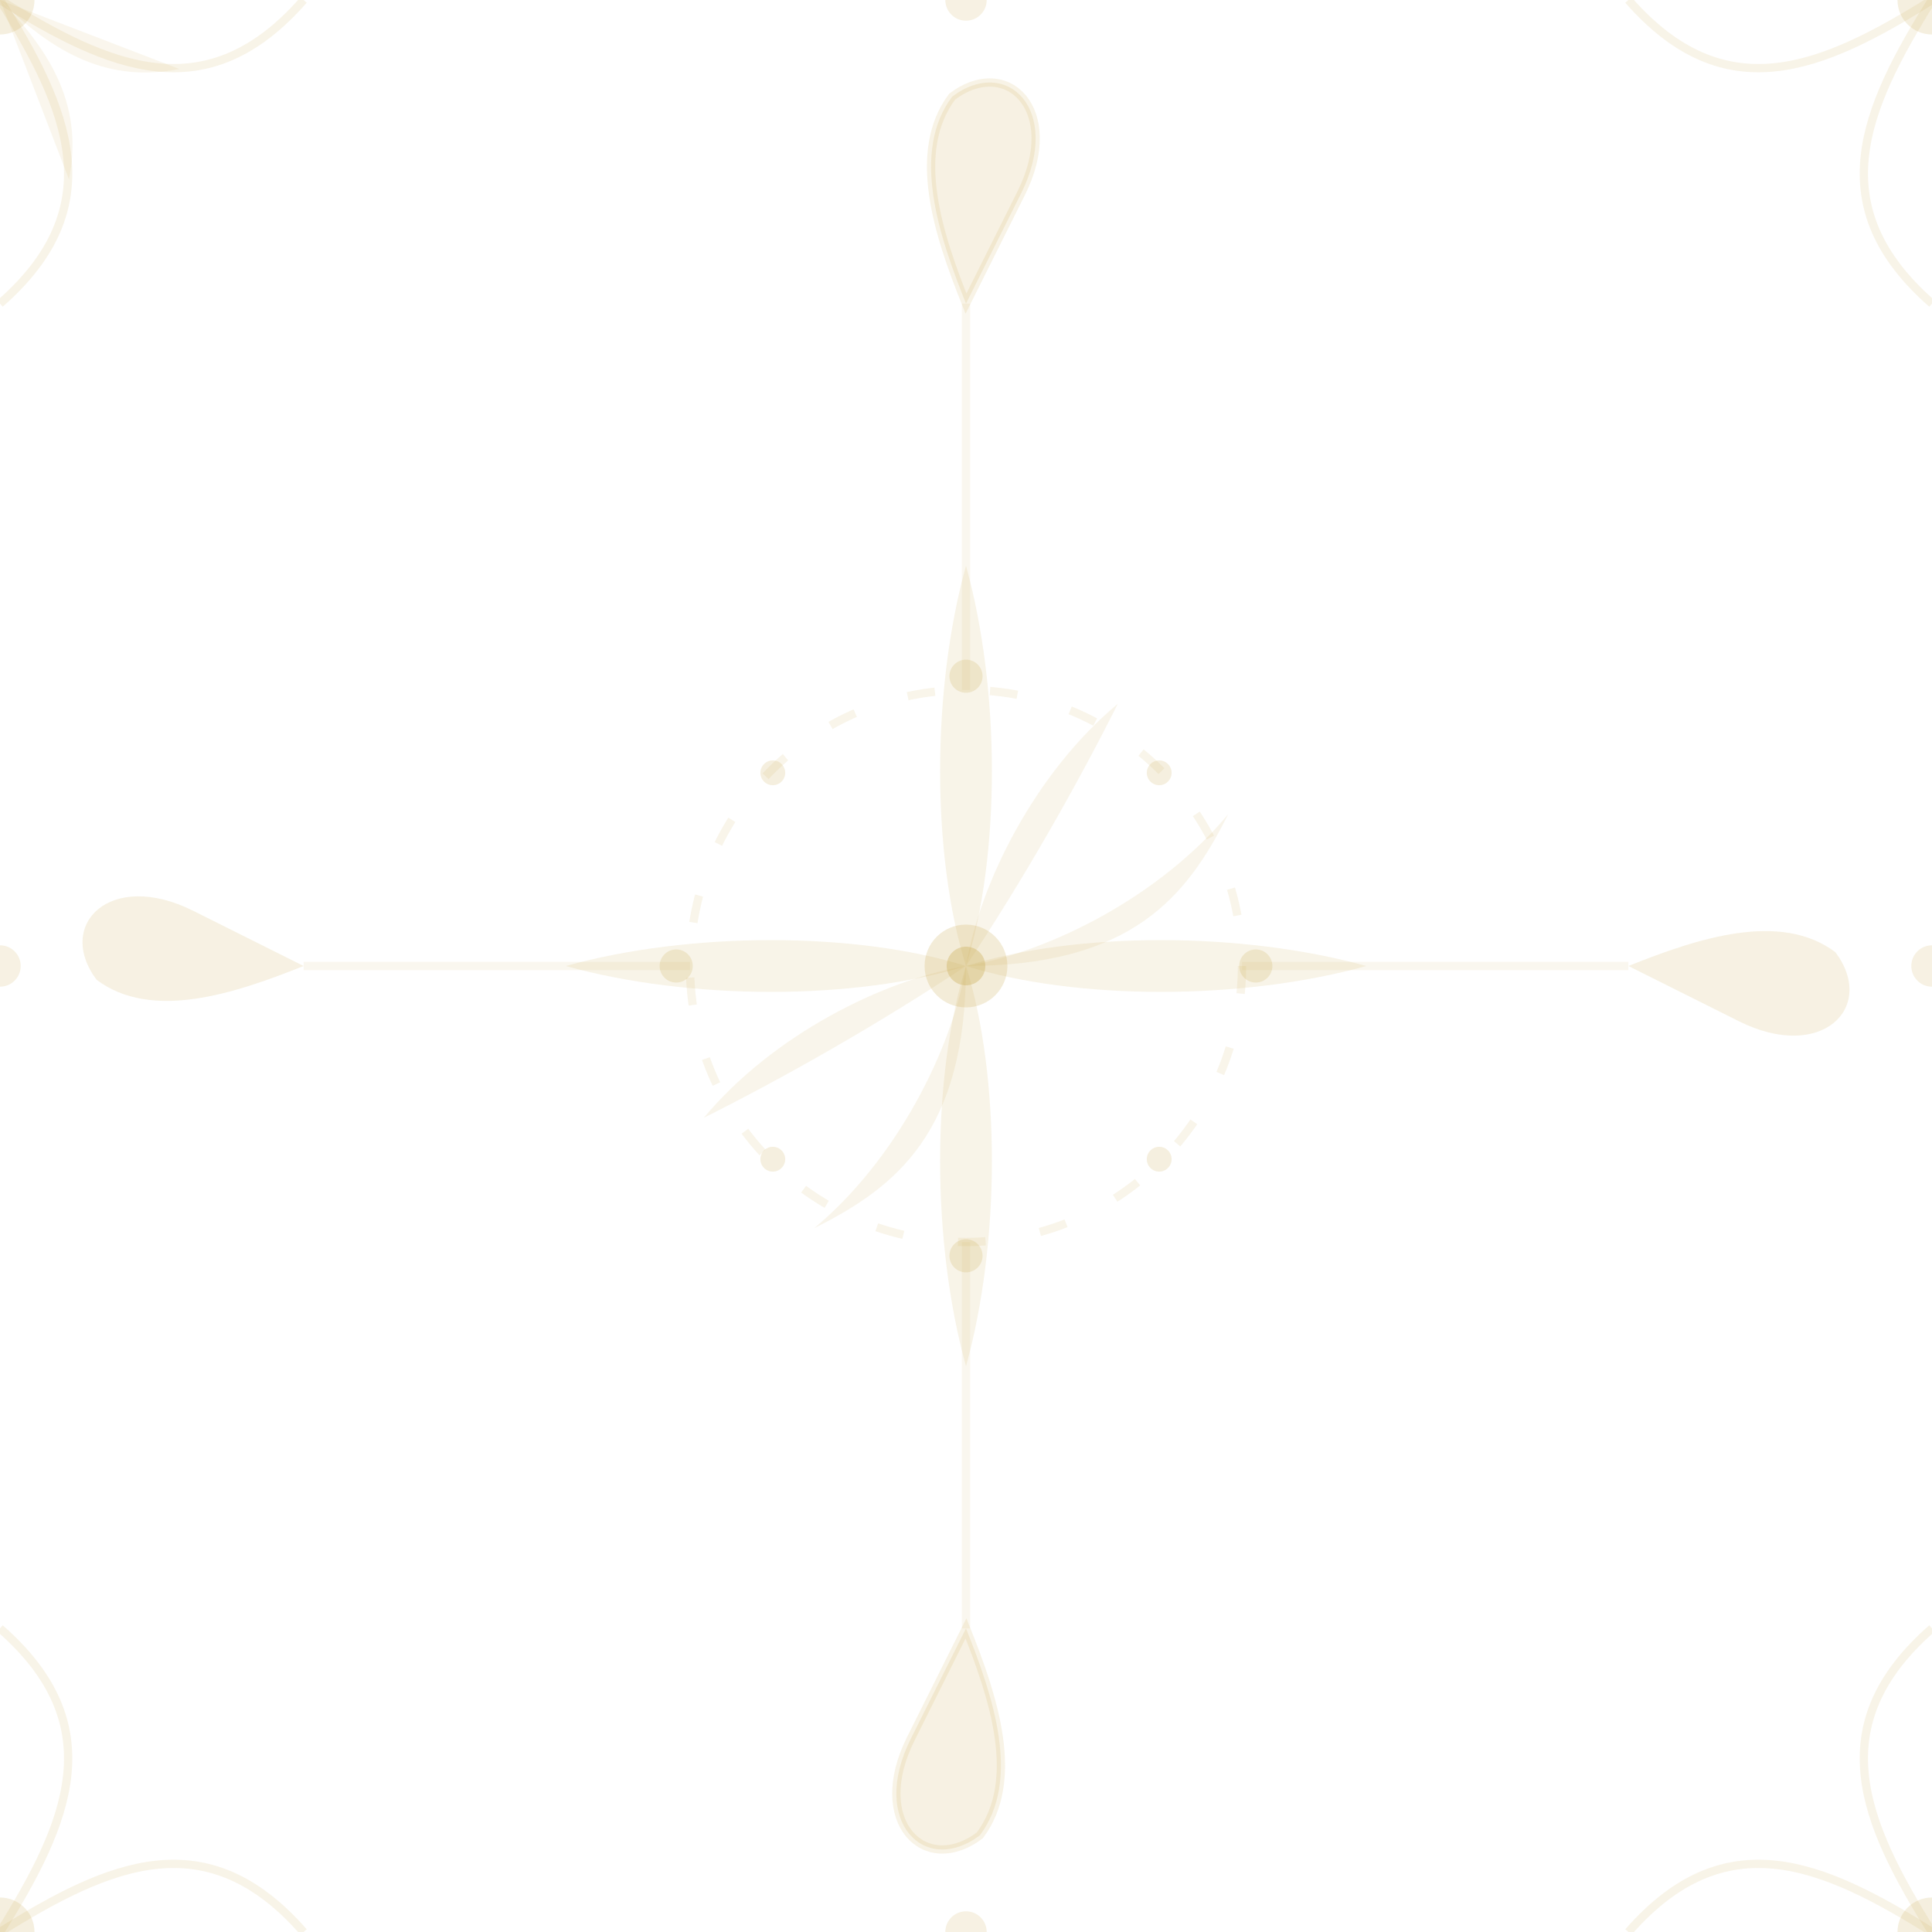
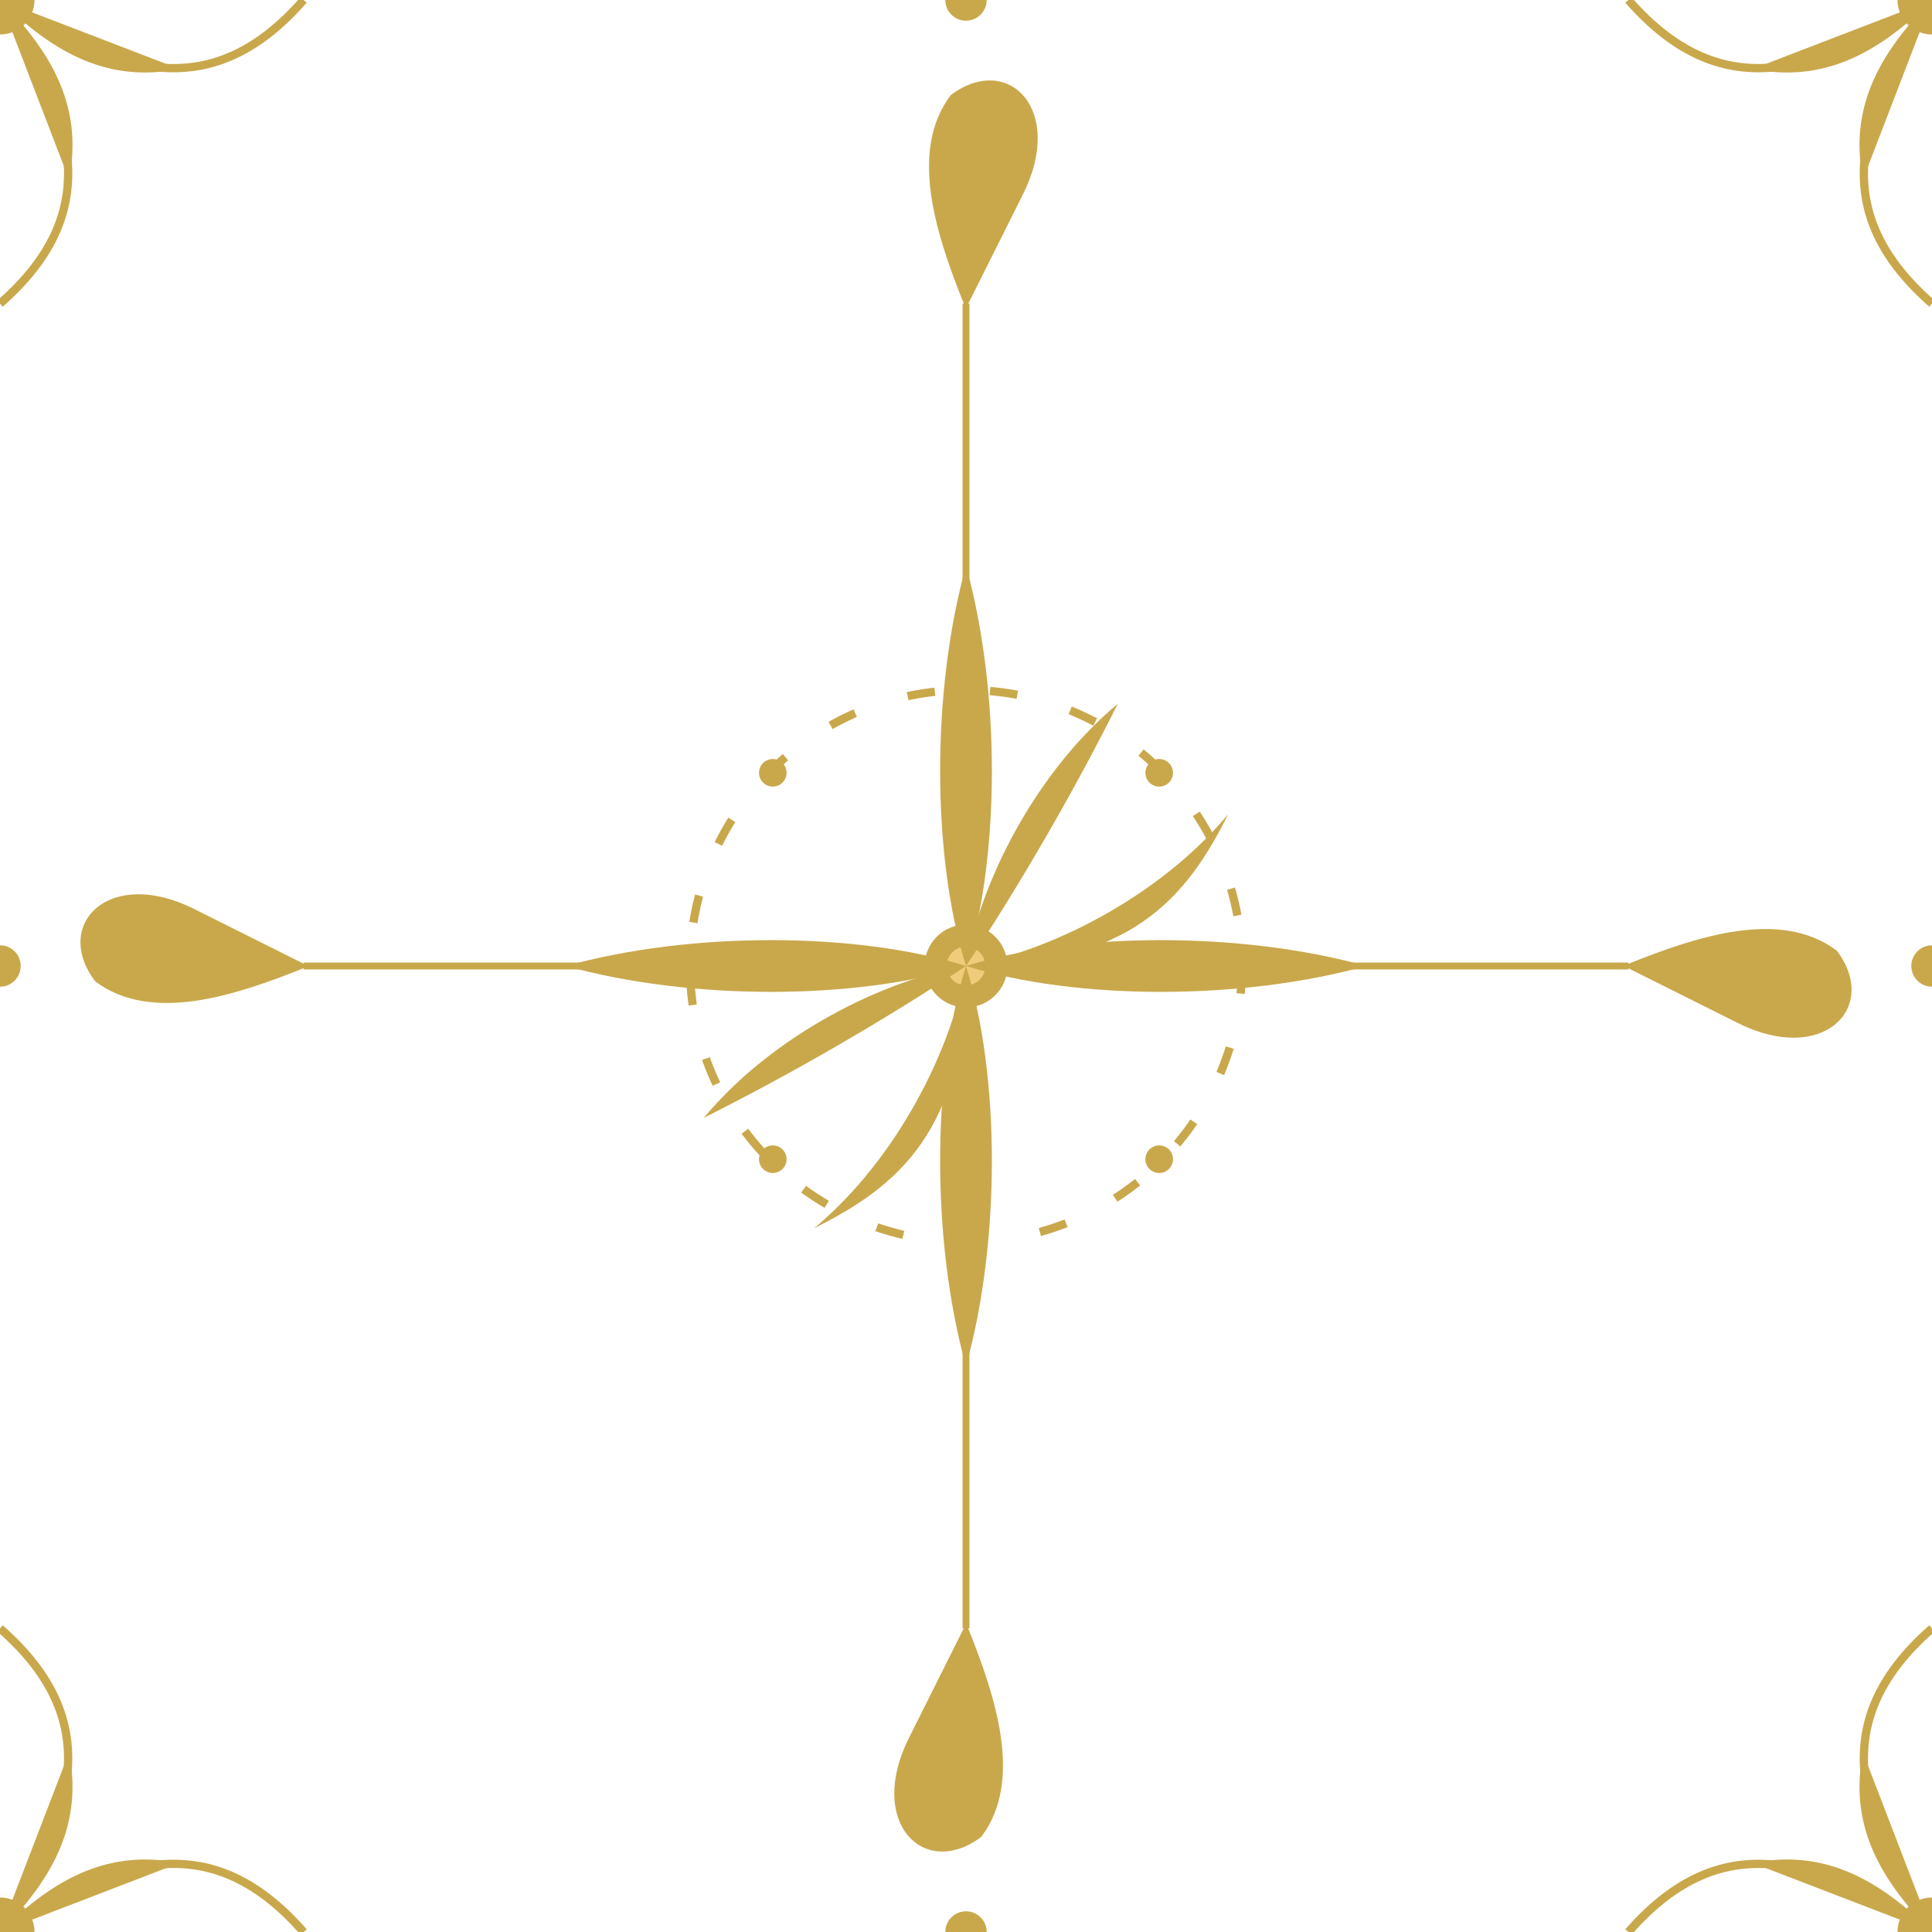
<svg xmlns="http://www.w3.org/2000/svg" width="140" height="140" viewBox="0 0 140 140">
-   <defs>
-     <style>
-       .p { fill: #C9A84C; }
-       .s { fill: none; stroke: #C9A84C; stroke-width: 0.6; }
-     </style>
-   </defs>
-   <circle cx="70" cy="70" r="3" class="p" opacity="0.22" />
-   <circle cx="70" cy="70" r="1.4" class="p" opacity="0.35" />
-   <path d="M70,70 C67.5,62 67.5,50 70,41 C72.5,50 72.5,62 70,70Z" class="p" opacity="0.13" />
-   <path d="M70,70 C72.5,78 72.5,90 70,99 C67.5,90 67.5,78 70,70Z" class="p" opacity="0.13" />
-   <path d="M70,70 C78,72.5 90,72.5 99,70 C90,67.5 78,67.5 70,70Z" class="p" opacity="0.13" />
-   <path d="M70,70 C62,67.5 50,67.5 41,70 C50,72.5 62,72.5 70,70Z" class="p" opacity="0.13" />
-   <path d="M70,70 C71,64 75,56 81,51 C78,57 74,64 70,70Z" class="p" opacity="0.11" />
-   <path d="M70,70 C64,71 56,75 51,81 C57,78 64,74 70,70Z" class="p" opacity="0.11" />
-   <path d="M70,70 C76,69 84,65 89,59 C86,65 82,70 70,70Z" class="p" opacity="0.11" />
-   <path d="M70,70 C69,76 65,84 59,89 C65,86 70,82 70,70Z" class="p" opacity="0.11" />
-   <circle cx="70" cy="70" r="20" class="s" opacity="0.12" stroke-dasharray="2 4" />
-   <circle cx="70" cy="49" r="1.2" class="p" opacity="0.20" />
-   <circle cx="70" cy="91" r="1.2" class="p" opacity="0.20" />
-   <circle cx="49" cy="70" r="1.2" class="p" opacity="0.20" />
-   <circle cx="91" cy="70" r="1.2" class="p" opacity="0.20" />
-   <circle cx="84" cy="56" r="0.9" class="p" opacity="0.18" />
-   <circle cx="56" cy="84" r="0.9" class="p" opacity="0.18" />
-   <circle cx="84" cy="84" r="0.9" class="p" opacity="0.18" />
-   <circle cx="56" cy="56" r="0.9" class="p" opacity="0.18" />
-   <path d="M70,22 C68,17 66,11 69,7 C73,4 77,8 74,14 C72,18 70,22 70,22Z" class="p" opacity="0.16" />
-   <path d="M70,22 C68,17 66,11 69,7 C73,4 77,8 74,14 C72,18 70,22 70,22Z" class="s" opacity="0.14" stroke-width="0.4" />
-   <path d="M70,118 C72,123 74,129 71,133 C67,136 63,132 66,126 C68,122 70,118 70,118Z" class="p" opacity="0.16" />
-   <path d="M70,118 C72,123 74,129 71,133 C67,136 63,132 66,126 C68,122 70,118 70,118Z" class="s" opacity="0.14" stroke-width="0.4" />
-   <path d="M22,70 C17,72 11,74 7,71 C4,67 8,63 14,66 C18,68 22,70 22,70Z" class="p" opacity="0.16" />
-   <path d="M118,70 C123,68 129,66 133,69 C136,73 132,77 126,74 C122,72 118,70 118,70Z" class="p" opacity="0.16" />
-   <line x1="70" y1="50" x2="70" y2="22" class="s" opacity="0.09" stroke-width="0.4" />
-   <line x1="70" y1="90" x2="70" y2="118" class="s" opacity="0.09" stroke-width="0.4" />
-   <line x1="50" y1="70" x2="22" y2="70" class="s" opacity="0.09" stroke-width="0.4" />
-   <line x1="90" y1="70" x2="118" y2="70" class="s" opacity="0.09" stroke-width="0.4" />
-   <path d="M0,0 C5,8 8,15 0,22" class="s" opacity="0.13" stroke-width="0.5" />
-   <path d="M0,0 C8,5 15,8 22,0" class="s" opacity="0.13" stroke-width="0.5" />
-   <path d="M0,0 C4,4 6,8 5,13" class="p" opacity="0.10" />
-   <path d="M0,0 C4,4 8,6 13,5" class="p" opacity="0.10" />
-   <circle cx="0" cy="0" r="2.5" class="p" opacity="0.18" />
-   <path d="M140,0 C135,8 132,15 140,22" class="s" opacity="0.13" stroke-width="0.5" />
-   <path d="M140,0 C132,5 125,8 118,0" class="s" opacity="0.13" stroke-width="0.5" />
-   <circle cx="140" cy="0" r="2.5" class="p" opacity="0.18" />
-   <path d="M0,140 C5,132 8,125 0,118" class="s" opacity="0.13" stroke-width="0.5" />
-   <path d="M0,140 C8,135 15,132 22,140" class="s" opacity="0.13" stroke-width="0.5" />
-   <circle cx="0" cy="140" r="2.5" class="p" opacity="0.18" />
-   <path d="M140,140 C135,132 132,125 140,118" class="s" opacity="0.13" stroke-width="0.5" />
-   <path d="M140,140 C132,135 125,132 118,140" class="s" opacity="0.13" stroke-width="0.5" />
-   <circle cx="140" cy="140" r="2.5" class="p" opacity="0.18" />
-   <circle cx="70" cy="0" r="1.5" class="p" opacity="0.16" />
-   <circle cx="70" cy="140" r="1.5" class="p" opacity="0.16" />
-   <circle cx="0" cy="70" r="1.5" class="p" opacity="0.16" />
-   <circle cx="140" cy="70" r="1.5" class="p" opacity="0.16" />
+   <circle cx="70" cy="70" r="3" fill="#C9A84C" />
+   <circle cx="70" cy="70" r="1.4" fill="#F0CC7A" />
+   <path d="M70,70 C67.5,62 67.5,50 70,41 C72.5,50 72.5,62 70,70Z" fill="#C9A84C" />
+   <path d="M70,70 C72.5,78 72.5,90 70,99 C67.5,90 67.5,78 70,70Z" fill="#C9A84C" />
+   <path d="M70,70 C78,72.5 90,72.5 99,70 C90,67.5 78,67.5 70,70Z" fill="#C9A84C" />
+   <path d="M70,70 C62,67.5 50,67.5 41,70 C50,72.5 62,72.5 70,70Z" fill="#C9A84C" />
+   <path d="M70,70 C71,64 75,56 81,51 C78,57 74,64 70,70Z" fill="#C9A84C" />
+   <path d="M70,70 C64,71 56,75 51,81 C57,78 64,74 70,70Z" fill="#C9A84C" />
+   <path d="M70,70 C76,69 84,65 89,59 C86,65 82,70 70,70Z" fill="#C9A84C" />
+   <path d="M70,70 C69,76 65,84 59,89 C65,86 70,82 70,70Z" fill="#C9A84C" />
+   <circle cx="70" cy="70" r="20" fill="none" stroke="#C9A84C" stroke-width="0.6" stroke-dasharray="2 4" />
+   <circle cx="70" cy="49" r="1.4" fill="#C9A84C" />
+   <circle cx="70" cy="91" r="1.4" fill="#C9A84C" />
+   <circle cx="49" cy="70" r="1.4" fill="#C9A84C" />
+   <circle cx="91" cy="70" r="1.4" fill="#C9A84C" />
+   <circle cx="84" cy="56" r="1" fill="#C9A84C" />
+   <circle cx="56" cy="84" r="1" fill="#C9A84C" />
+   <circle cx="84" cy="84" r="1" fill="#C9A84C" />
+   <circle cx="56" cy="56" r="1" fill="#C9A84C" />
+   <path d="M70,22 C68,17 66,11 69,7 C73,4 77,8 74,14 C72,18 70,22 70,22Z" fill="#C9A84C" stroke="#C9A84C" stroke-width="0.3" />
+   <path d="M70,118 C72,123 74,129 71,133 C67,136 63,132 66,126 C68,122 70,118 70,118Z" fill="#C9A84C" stroke="#C9A84C" stroke-width="0.3" />
+   <path d="M22,70 C17,72 11,74 7,71 C4,67 8,63 14,66 C18,68 22,70 22,70Z" fill="#C9A84C" stroke="#C9A84C" stroke-width="0.3" />
+   <path d="M118,70 C123,68 129,66 133,69 C136,73 132,77 126,74 C122,72 118,70 118,70Z" fill="#C9A84C" stroke="#C9A84C" stroke-width="0.3" />
+   <line x1="70" y1="50" x2="70" y2="22" stroke="#C9A84C" stroke-width="0.5" />
+   <line x1="70" y1="90" x2="70" y2="118" stroke="#C9A84C" stroke-width="0.5" />
+   <line x1="50" y1="70" x2="22" y2="70" stroke="#C9A84C" stroke-width="0.5" />
+   <line x1="90" y1="70" x2="118" y2="70" stroke="#C9A84C" stroke-width="0.5" />
+   <path d="M0,0 C5,8 8,15 0,22" fill="none" stroke="#C9A84C" stroke-width="0.6" />
+   <path d="M0,0 C8,5 15,8 22,0" fill="none" stroke="#C9A84C" stroke-width="0.6" />
+   <path d="M0,0 C4,4 6,8 5,13" fill="#C9A84C" />
+   <path d="M0,0 C4,4 8,6 13,5" fill="#C9A84C" />
+   <circle cx="0" cy="0" r="2.5" fill="#C9A84C" />
+   <path d="M140,0 C135,8 132,15 140,22" fill="none" stroke="#C9A84C" stroke-width="0.6" />
+   <path d="M140,0 C132,5 125,8 118,0" fill="none" stroke="#C9A84C" stroke-width="0.6" />
+   <path d="M140,0 C136,4 134,8 135,13" fill="#C9A84C" />
+   <path d="M140,0 C136,4 132,6 127,5" fill="#C9A84C" />
+   <circle cx="140" cy="0" r="2.5" fill="#C9A84C" />
+   <path d="M0,140 C5,132 8,125 0,118" fill="none" stroke="#C9A84C" stroke-width="0.6" />
+   <path d="M0,140 C8,135 15,132 22,140" fill="none" stroke="#C9A84C" stroke-width="0.6" />
+   <path d="M0,140 C4,136 6,132 5,127" fill="#C9A84C" />
+   <path d="M0,140 C4,136 8,134 13,135" fill="#C9A84C" />
+   <circle cx="0" cy="140" r="2.5" fill="#C9A84C" />
+   <path d="M140,140 C135,132 132,125 140,118" fill="none" stroke="#C9A84C" stroke-width="0.6" />
+   <path d="M140,140 C132,135 125,132 118,140" fill="none" stroke="#C9A84C" stroke-width="0.6" />
+   <path d="M140,140 C136,136 134,132 135,127" fill="#C9A84C" />
+   <path d="M140,140 C136,136 132,134 127,135" fill="#C9A84C" />
+   <circle cx="140" cy="140" r="2.5" fill="#C9A84C" />
+   <circle cx="70" cy="0" r="1.5" fill="#C9A84C" />
+   <circle cx="70" cy="140" r="1.5" fill="#C9A84C" />
+   <circle cx="0" cy="70" r="1.5" fill="#C9A84C" />
+   <circle cx="140" cy="70" r="1.5" fill="#C9A84C" />
</svg>
